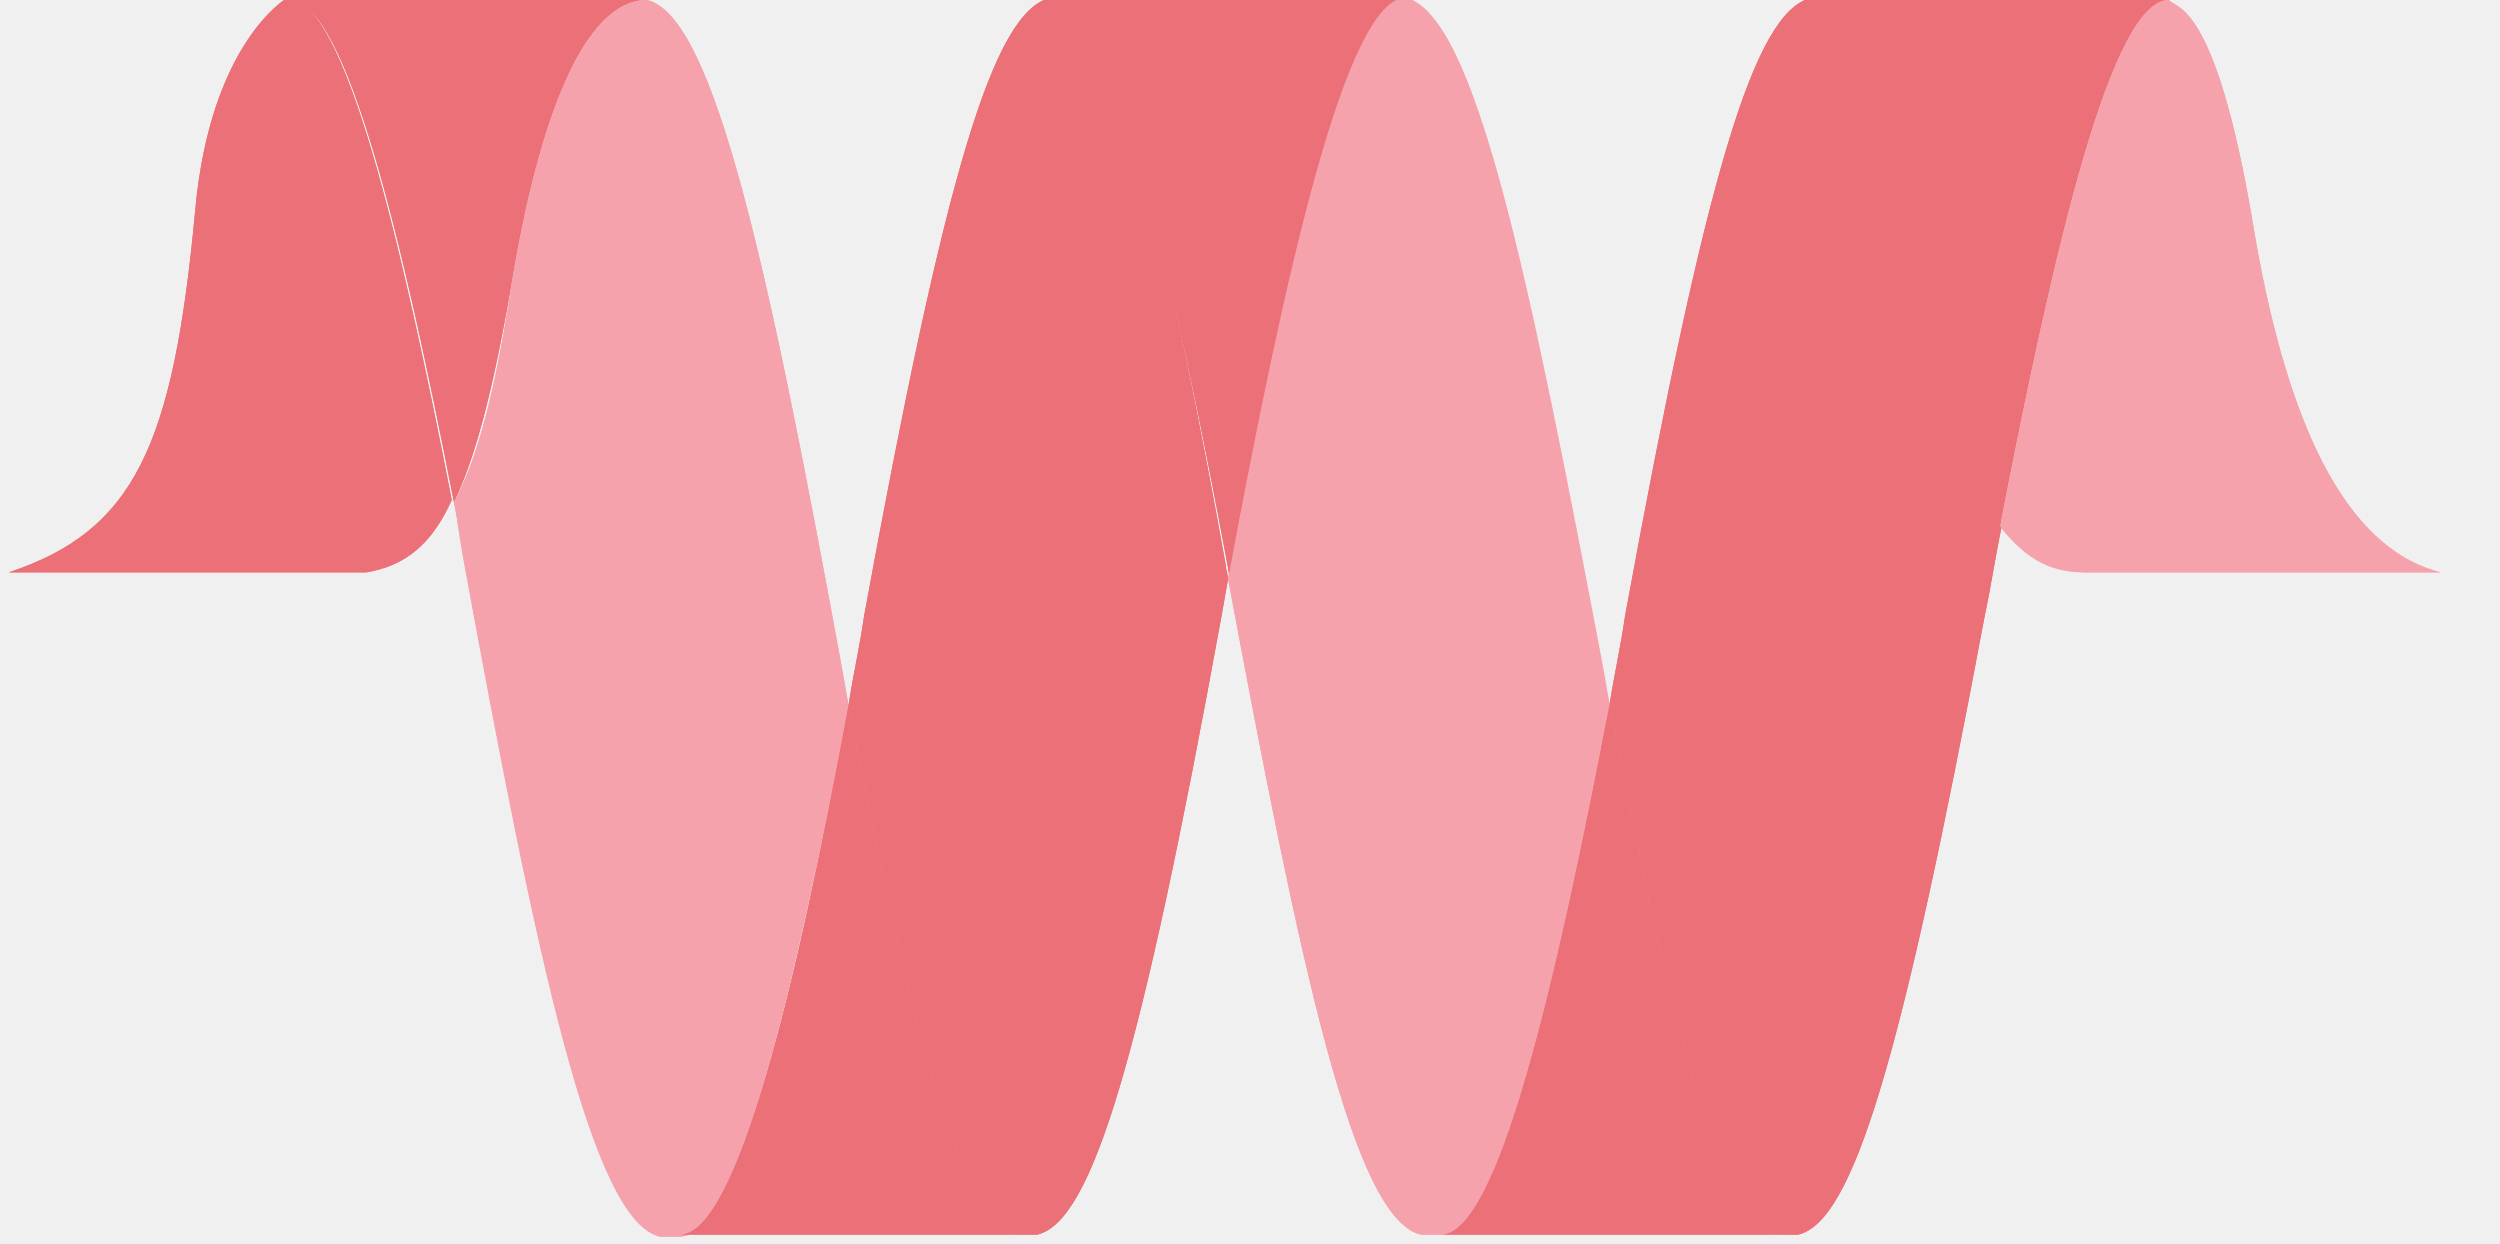
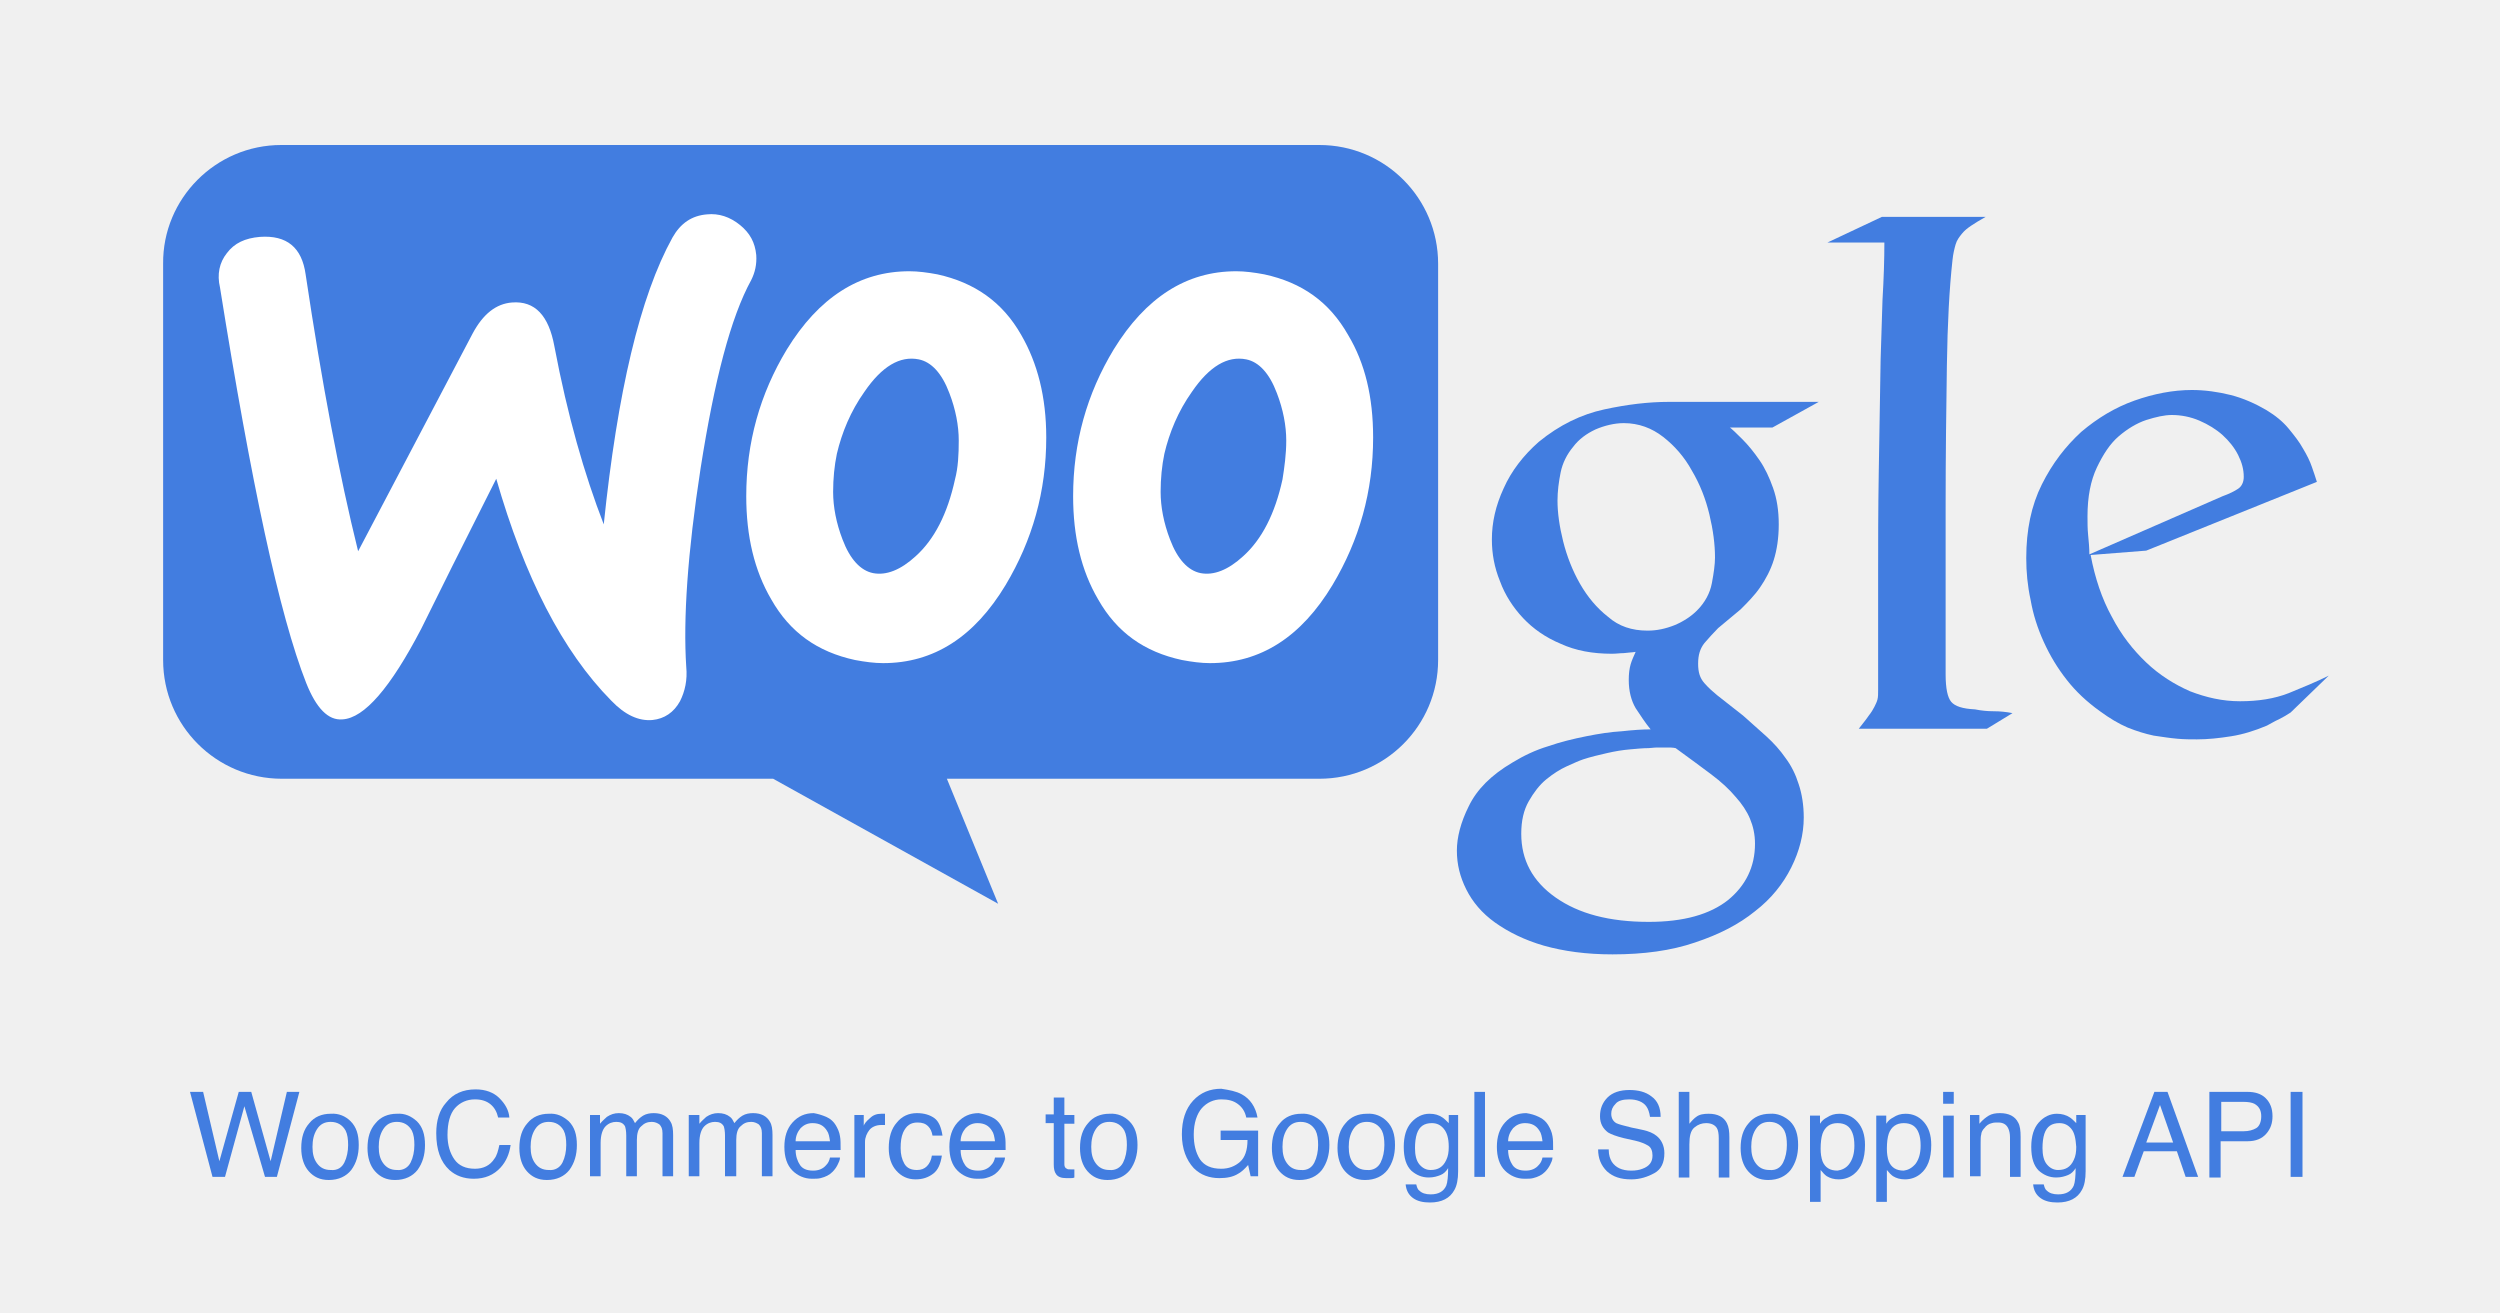
- <svg xmlns="http://www.w3.org/2000/svg" xmlns:xlink="http://www.w3.org/1999/xlink" version="1.1" width="114" height="56.7" viewBox="0 0 114 56.7" id="Layer_1" xml:space="preserve">
-   <defs id="defs173" />
-   <g transform="matrix(-1,0,0,-1,111.7,56.4)" id="g3">
-     <g id="g5">
-       <defs id="defs7">
-         <ellipse cx="538.6" cy="28.3" rx="0" ry="28.2" id="SVGID_1_" />
-       </defs>
-       <clipPath id="SVGID_2_">
-         <use id="use11" style="overflow:visible" x="0" y="0" width="114" height="56.7" xlink:href="#SVGID_1_" />
-       </clipPath>
-     </g>
-     <g id="g13">
-       <defs id="defs15">
-         <ellipse cx="-374.1" cy="28.3" rx="0" ry="28.2" id="SVGID_3_" />
-       </defs>
-       <clipPath id="SVGID_4_">
-         <use id="use19" style="overflow:visible" x="0" y="0" width="114" height="56.7" xlink:href="#SVGID_3_" />
-       </clipPath>
-       <g clip-path="url(#SVGID_4_)" id="g21">
-         <g id="g23">
-           <g id="g25">
-             <g id="g27">
-               <polyline points="-374.1,-41.8 -374.1,-19.4 -374.1,3 -374.1,-19.4 -374.1,-41.8       " id="polyline29" style="fill:none" />
-               <polyline points="-374.1,5.9 -374.1,28.3 -374.1,50.7 -374.1,28.3 -374.1,5.9       " id="polyline31" style="fill:none" />
-               <polyline points="-374.1,53.5 -374.1,75.9 -374.1,98.3 -374.1,75.9 -374.1,53.5       " id="polyline33" style="fill:none" />
-             </g>
-           </g>
-         </g>
-       </g>
-     </g>
-     <g id="g35">
-       <defs id="defs37">
-         <path d="m -374.1,0.1 h 912.6 c 0,0 0,12.6 0,28.2 0,15.6 0,28.2 0,28.2 h -912.6 c 0,0 0,-12.6 0,-28.2 0,-15.6 0,-28.2 0,-28.2 z" id="SVGID_5_" />
-       </defs>
-       <clipPath id="SVGID_6_">
-         <use id="use41" style="overflow:visible" x="0" y="0" width="114" height="56.7" xlink:href="#SVGID_5_" />
-       </clipPath>
-     </g>
-     <g id="g43">
-       <defs id="defs45">
-         <path d="m -374.1,56.4 c 0,0 0,-12.6 0,-28.2 0,-15.6 0,-28.2 0,-28.2 h 912.6 c 0,0 0,12.6 0,28.2 0,15.6 0,28.2 0,28.2 -273.7,0 -638.8,0 -912.6,0 z" id="SVGID_7_" />
-       </defs>
-       <clipPath id="SVGID_8_">
-         <use id="use49" style="overflow:visible" x="0" y="0" width="114" height="56.7" xlink:href="#SVGID_7_" />
-       </clipPath>
-       <g clip-path="url(#SVGID_8_)" id="g51">
-         <g id="XMLID_1_">
-           <g id="g54">
-             <path d="m 95,30.3 h 16.3 c -5.7,1.9 -7.5,5.7 -8.5,16.5 -0.7,7.7 -4.2,9.7 -4.2,9.7 -2.6,0 -5.2,-11.1 -7.5,-22.9 0.9,-2 2.1,-3 3.9,-3.3 z" id="path56" style="fill:#eb7077" />
-             <path d="M 98.5,56.4 H 82.2 c 2.9,0 4.9,-5.5 6.1,-12.5 0.8,-4.7 1.6,-8.1 2.7,-10.4 2.3,11.8 4.9,22.9 7.5,22.9 z" id="path58" style="fill:#eb7077" />
-             <path d="m 91,33.5 c -1.2,2.2 -2,5.7 -2.7,10.4 -1.2,7 -3.2,12.5 -6.1,12.5 C 79.1,55.7 76.6,43.9 73.3,25.9 73.2,25.3 73.1,24.8 73,24.2 75.5,11.2 78.1,0 80.7,0 h 0.9 c 3.1,0.7 5.6,12.5 8.9,30.5 0.2,1.1 0.3,2 0.5,3 z" id="path60" style="fill:#f6a2ad" />
-             <path d="M 65.3,0.1 H 80.7 C 78.1,0.1 75.4,11.3 73,24.3 70.7,12.1 68,0.1 65.3,0.1 z" id="path62" style="fill:#eb7077" />
-             <path d="m 73,24.3 c -0.2,1.3 -0.5,2.6 -0.7,4 -3.7,20.2 -5.9,27.6 -8.5,28.2 -2.9,0 -5.7,-13.1 -8,-25.9 0,-0.2 -0.1,-0.4 -0.1,-0.6 0.1,-0.6 0.2,-1.1 0.3,-1.7 C 59.7,8 61.9,0.7 64.4,0.1 h 0.9 c 2.7,0 5.4,12 7.7,24.2 z" id="path64" style="fill:#eb7077" />
-             <path d="M 63.8,56.4 H 47.5 c 2.8,0 5.6,-12.5 8.1,-26.5 0,0.2 0.1,0.4 0.1,0.6 2.4,12.9 5.3,25.9 8.1,25.9 z" id="path66" style="fill:#eb7077" />
-             <path d="M 55.7,30 C 53.1,44 50.3,56.5 47.6,56.5 44.4,55.7 42,43.9 38.6,26 38.5,25.4 38.4,24.9 38.3,24.3 40.8,11.3 43.4,0.1 46,0.1 h 0.9 C 50,0.8 52.4,12.4 55.7,30 z" id="path68" style="fill:#f6a2ad" />
-             <path d="M 30.6,0.1 H 46 C 43.4,0.1 40.8,11.3 38.3,24.3 36,12.1 33.3,0.1 30.6,0.1 z" id="path70" style="fill:#eb7077" />
-             <path d="m 38.3,24.3 c -0.2,1.3 -0.5,2.6 -0.7,4 -3.7,20.2 -5.9,27.6 -8.5,28.2 -2.9,0 -1.8,-0.5 -3.6,-8.6 C 23.7,39.8 22.3,35 20.4,32.5 20.7,31.1 20.9,29.7 21.2,28.3 25,8 27.2,0.7 29.7,0.1 h 0.9 c 2.7,0 5.4,12 7.7,24.2 z" id="path72" style="fill:#eb7077" />
-             <path d="M 29.1,56.4 H 12.8 c 2.6,0 5.2,-11.1 7.7,-24 1.8,2.5 3.2,7.3 5.1,15.4 1.8,8.1 0.6,8.6 3.5,8.6 z" id="path74" style="fill:#eb7077" />
-             <path d="M 20.5,32.4 C 18,45.3 15.4,56.4 12.8,56.4 12.5,56 10.7,56.4 9,46.4 7.5,37.2 4.8,31.4 0.4,30.3 h 16.3 c 1.6,0.1 2.7,0.7 3.8,2.1 z" id="path76" style="fill:#f6a2ad" />
-           </g>
-           <g id="g78" />
-         </g>
-       </g>
-     </g>
+ <svg xmlns="http://www.w3.org/2000/svg" version="1.1" id="Layer_1" x="0px" y="0px" viewBox="0 0 400 210" enable-background="new 0 0 400 210" xml:space="preserve">
+   <g>
+     <path fill="#427DE0" d="M45,23.2h166.1c10.5,0,19,8.5,19,19v63.4c0,10.5-8.5,19-19,19h-59.6l8.2,20l-36-20H45.1   c-10.5,0-19-8.5-19-19V42.2C26,31.8,34.5,23.2,45,23.2z" />
+     <path fill="#FFFFFF" d="M36.3,40.5c1.2-1.6,2.9-2.4,5.3-2.6c4.3-0.3,6.7,1.7,7.3,6c2.6,17.4,5.4,32.2,8.4,44.3l18.3-34.8   c1.7-3.2,3.8-4.8,6.3-5c3.7-0.3,5.9,2.1,6.8,7c2.1,11.1,4.8,20.5,7.9,28.5c2.2-21.2,5.8-36.5,11-45.9c1.3-2.3,3.1-3.5,5.5-3.7   c1.9-0.2,3.7,0.4,5.3,1.7c1.6,1.3,2.4,2.8,2.6,4.8c0.1,1.5-0.2,2.8-0.8,4c-3.3,6-5.9,16.1-8.1,30.1c-2.1,13.6-2.8,24.2-2.3,31.8   c0.2,2.1-0.2,3.9-1,5.5c-1,1.8-2.5,2.8-4.4,3c-2.2,0.2-4.4-0.8-6.6-3.1c-7.8-7.9-13.9-19.8-18.4-35.5c-5.4,10.7-9.4,18.7-12,24   c-4.9,9.4-9.1,14.3-12.6,14.5c-2.3,0.2-4.2-1.8-5.8-5.8c-4.3-10.9-8.8-32-13.8-63.3C34.7,43.9,35.1,42,36.3,40.5z" />
+     <path fill="#FFFFFF" d="M215.7,53.6c-3-5.3-7.4-8.4-13.4-9.7c-1.6-0.3-3.1-0.5-4.5-0.5c-8,0-14.5,4.2-19.6,12.5   c-4.3,7.1-6.5,14.9-6.5,23.5c0,6.4,1.3,11.9,4,16.5c3,5.3,7.4,8.4,13.4,9.7c1.6,0.3,3.1,0.5,4.5,0.5c8.1,0,14.6-4.2,19.6-12.5   c4.3-7.2,6.5-15,6.5-23.6C219.7,63.5,218.4,58.1,215.7,53.6L215.7,53.6z M205.2,76.7c-1.2,5.5-3.3,9.6-6.3,12.3   c-2.4,2.2-4.7,3.1-6.8,2.7c-2-0.4-3.7-2.2-4.9-5.4c-1-2.6-1.5-5.2-1.5-7.6c0-2.1,0.2-4.2,0.6-6.1c0.8-3.4,2.2-6.8,4.4-9.9   c2.8-4.1,5.7-5.8,8.7-5.2c2,0.4,3.7,2.2,4.9,5.4c1,2.6,1.5,5.2,1.5,7.6C205.8,72.7,205.5,74.8,205.2,76.7L205.2,76.7z" />
+     <path fill="#FFFFFF" d="M163.4,53.6c-3-5.3-7.5-8.4-13.4-9.7c-1.6-0.3-3.1-0.5-4.5-0.5c-8,0-14.5,4.2-19.6,12.5   c-4.3,7.1-6.5,14.9-6.5,23.5c0,6.4,1.3,11.9,4,16.5c3,5.3,7.4,8.4,13.4,9.7c1.6,0.3,3.1,0.5,4.5,0.5c8.1,0,14.6-4.2,19.6-12.5   c4.3-7.2,6.5-15,6.5-23.6C167.4,63.5,166,58.1,163.4,53.6L163.4,53.6z M152.8,76.7c-1.2,5.5-3.3,9.6-6.3,12.3   c-2.4,2.2-4.7,3.1-6.8,2.7c-2-0.4-3.7-2.2-4.9-5.4c-1-2.6-1.5-5.2-1.5-7.6c0-2.1,0.2-4.2,0.6-6.1c0.8-3.4,2.2-6.8,4.4-9.9   c2.8-4.1,5.7-5.8,8.7-5.2c2,0.4,3.7,2.2,4.9,5.4c1,2.6,1.5,5.2,1.5,7.6C153.4,72.7,153.3,74.8,152.8,76.7L152.8,76.7z" />
  </g>
-   <path d="M 194.8,54.9" id="path80" style="fill:none" />
-   <g transform="matrix(-1,0,0,-1,111.7,56.3)" id="g82">
-     <g id="g84">
-       <defs id="defs86">
-         <ellipse cx="538.6" cy="28.2" rx="0" ry="28.2" id="SVGID_9_" />
-       </defs>
-       <clipPath id="SVGID_10_">
-         <use id="use90" style="overflow:visible" x="0" y="0" width="114" height="56.7" xlink:href="#SVGID_9_" />
-       </clipPath>
-     </g>
-     <g id="g92">
-       <defs id="defs94">
-         <ellipse cx="-374.1" cy="28.2" rx="0" ry="28.2" id="SVGID_11_" />
-       </defs>
-       <clipPath id="SVGID_12_">
-         <use id="use98" style="overflow:visible" x="0" y="0" width="114" height="56.7" xlink:href="#SVGID_11_" />
-       </clipPath>
-       <g clip-path="url(#SVGID_12_)" id="g100">
-         <g id="g102">
-           <g id="g104">
-             <g id="g106">
-               <polyline points="-374.1,-41.9 -374.1,-19.5 -374.1,2.9 -374.1,-19.5 -374.1,-41.9       " id="polyline108" style="fill:none" />
-               <polyline points="-374.1,5.8 -374.1,28.2 -374.1,50.6 -374.1,28.2 -374.1,5.8       " id="polyline110" style="fill:none" />
-               <polyline points="-374.1,53.4 -374.1,75.8 -374.1,98.2 -374.1,75.8 -374.1,53.4       " id="polyline112" style="fill:none" />
-             </g>
-           </g>
-         </g>
-       </g>
-     </g>
-     <g id="g114">
-       <defs id="defs116">
-         <path d="m -374.1,0 h 912.6 c 0,0 0,12.6 0,28.2 0,15.6 0,28.2 0,28.2 h -912.6 c 0,0 0,-12.6 0,-28.2 0,-15.6 0,-28.2 0,-28.2 z" id="SVGID_13_" />
-       </defs>
-       <clipPath id="SVGID_14_">
-         <use id="use120" style="overflow:visible" x="0" y="0" width="114" height="56.7" xlink:href="#SVGID_13_" />
-       </clipPath>
-     </g>
-     <g id="g122">
-       <defs id="defs124">
-         <path d="m -374.1,56.3 c 0,0 0,-12.6 0,-28.2 0,-15.6 0,-28.2 0,-28.2 h 912.6 c 0,0 0,12.6 0,28.2 0,15.6 0,28.2 0,28.2 -273.7,0 -638.8,0 -912.6,0 z" id="SVGID_15_" />
-       </defs>
-       <clipPath id="SVGID_16_">
-         <use id="use128" style="overflow:visible" x="0" y="0" width="114" height="56.7" xlink:href="#SVGID_15_" />
-       </clipPath>
-       <g clip-path="url(#SVGID_16_)" id="g130">
-         <g id="XMLID_2_">
-           <g id="g133">
-             <path d="m 95,30.2 h 16.3 c -5.7,1.9 -7.5,5.7 -8.5,16.5 -0.7,7.7 -4.2,9.7 -4.2,9.7 -2.6,0 -5.2,-11.1 -7.5,-22.9 0.9,-2 2.1,-3 3.9,-3.3 z" id="path135" style="fill:#eb7077" />
-             <path d="M 98.5,56.3 H 82.2 c 2.9,0 4.9,-5.5 6.1,-12.5 0.8,-4.7 1.6,-8.1 2.7,-10.4 2.3,11.8 4.9,22.9 7.5,22.9 z" id="path137" style="fill:#eb7077" />
-             <path d="m 91,33.4 c -1.2,2.2 -2,5.7 -2.7,10.4 -1.2,7 -3.2,12.5 -6.1,12.5 C 79.1,55.6 76.6,43.8 73.3,25.8 73.2,25.2 73.1,24.7 73,24.1 75.5,11.2 78.1,0 80.7,0 h 0.9 c 3.1,0.7 5.6,12.5 8.9,30.5 0.2,0.9 0.3,1.9 0.5,2.9 z" id="path139" style="fill:#f6a2ad" />
-             <path d="M 65.3,0 H 80.7 C 78.1,0 75.4,11.2 73,24.2 70.7,12 68,0 65.3,0 z" id="path141" style="fill:#eb7077" />
-             <path d="m 73,24.2 c -0.2,1.3 -0.5,2.6 -0.7,4 -3.7,20.2 -5.9,27.6 -8.5,28.2 -2.9,0 -5.7,-13.1 -8,-25.9 0,-0.2 -0.1,-0.4 -0.1,-0.6 0.1,-0.6 0.2,-1.1 0.3,-1.7 C 59.7,7.9 61.9,0.6 64.4,0 h 0.9 C 68,0 70.7,12 73,24.2 z" id="path143" style="fill:#eb7077" />
-             <path d="M 63.8,56.3 H 47.5 c 2.8,0 5.6,-12.5 8.1,-26.5 0,0.2 0.1,0.4 0.1,0.6 2.4,12.9 5.3,25.9 8.1,25.9 z" id="path145" style="fill:#eb7077" />
-             <path d="M 55.7,29.9 C 53.1,43.9 50.3,56.4 47.6,56.4 44.5,55.7 42,43.9 38.7,25.9 38.6,25.3 38.5,24.8 38.4,24.2 40.8,11.2 43.4,0 46,0 h 0.9 c 3.1,0.7 5.5,12.2 8.8,29.9 z" id="path147" style="fill:#f6a2ad" />
-             <path d="M 30.6,0 H 46 C 43.4,0 40.8,11.2 38.3,24.2 36,12 33.3,0 30.6,0 z" id="path149" style="fill:#eb7077" />
-             <path d="m 38.3,24.2 c -0.2,1.3 -0.5,2.6 -0.7,4 -3.7,20.2 -5.9,27.6 -8.5,28.2 -2.9,0 -1.8,-0.5 -3.6,-8.6 C 23.7,39.7 22.3,34.9 20.4,32.4 20.7,31 20.9,29.6 21.2,28.2 25,7.9 27.2,0.6 29.7,0 h 0.9 c 2.7,0 5.4,12 7.7,24.2 z" id="path151" style="fill:#eb7077" />
-             <path d="M 29.1,56.3 H 12.8 c 2.6,0 5.2,-11.1 7.7,-24 1.8,2.5 3.2,7.3 5.1,15.4 1.8,8.1 0.6,8.6 3.5,8.6 z" id="path153" style="fill:#eb7077" />
-             <path d="m 20.5,32.3 c -2.5,12.9 -5.1,24 -7.7,24 -0.3,-0.4 -2.1,0 -3.8,-10 C 7.5,37.1 4.8,31.3 0.4,30.2 h 16.3 c 1.6,0 2.7,0.7 3.8,2.1 z" id="path155" style="fill:#f6a2ad" />
-           </g>
-           <g id="g157" />
-         </g>
-       </g>
-     </g>
+   <g>
+     <path fill="#427DE0" d="M276.4,68.1c0.7,0.5,1.5,1.3,2.4,2.2c0.9,0.9,1.8,2,2.7,3.3c0.9,1.3,1.6,2.8,2.2,4.5   c0.6,1.7,0.9,3.6,0.9,5.8c0,2.2-0.3,4.1-0.8,5.7c-0.5,1.6-1.3,3.1-2.2,4.4c-0.9,1.3-2,2.4-3.1,3.5c-1.2,1-2.4,2-3.6,3   c-0.8,0.8-1.5,1.6-2.2,2.4c-0.7,0.9-1,1.9-1,3.3s0.3,2.3,1,3.1s1.4,1.4,2,1.9l4.2,3.3c1.2,1.1,2.5,2.2,3.7,3.3   c1.2,1.1,2.2,2.2,3.1,3.5c0.9,1.2,1.6,2.6,2.1,4.2c0.5,1.5,0.8,3.3,0.8,5.3c0,2.7-0.7,5.4-2,8c-1.3,2.6-3.2,5-5.8,7   c-2.6,2.1-5.7,3.7-9.6,5c-3.8,1.3-8.2,1.9-13.2,1.9c-4.2,0-7.8-0.5-11-1.4c-3.1-0.9-5.7-2.2-7.8-3.7c-2.1-1.5-3.6-3.3-4.6-5.3   c-1-2-1.5-4-1.5-6.2c0-2.1,0.6-4.5,1.9-7.1c1.3-2.7,3.6-5,7-7c1.8-1.1,3.7-2,5.7-2.6c2-0.7,4.1-1.2,6.1-1.6c2-0.4,3.9-0.7,5.7-0.8   c1.8-0.2,3.3-0.3,4.6-0.3c-0.9-1.1-1.6-2.2-2.4-3.4c-0.7-1.2-1.1-2.7-1.1-4.5c0-1,0.1-1.8,0.3-2.5c0.2-0.7,0.5-1.3,0.8-2   c-0.6,0.1-1.2,0.1-1.9,0.2c-0.6,0-1.2,0.1-1.9,0.1c-3.1,0-5.8-0.5-8.2-1.6c-2.4-1-4.4-2.4-6-4.1c-1.6-1.7-2.9-3.7-3.7-5.9   c-0.9-2.2-1.3-4.4-1.3-6.7c0-2.7,0.6-5.4,1.9-8.2c1.2-2.7,3.1-5.2,5.6-7.4c3.3-2.7,6.8-4.4,10.5-5.2c3.7-0.8,7.1-1.2,10.3-1.2H291   l-7.4,4.1H276.4z M280.8,135c0-1.5-0.3-2.8-0.8-4c-0.5-1.2-1.3-2.4-2.3-3.5c-1-1.2-2.3-2.4-3.9-3.6c-1.6-1.2-3.5-2.6-5.7-4.2   c-0.5-0.1-0.9-0.1-1.2-0.1c-0.3,0-0.8,0-1.5,0c-0.2,0-0.8,0-1.6,0.1c-0.9,0-1.9,0.1-3,0.2c-1.2,0.1-2.4,0.3-3.7,0.6   c-1.3,0.3-2.6,0.6-3.8,1c-0.6,0.2-1.5,0.6-2.6,1.1c-1.1,0.5-2.2,1.2-3.3,2.1c-1.1,0.9-2,2.1-2.8,3.5c-0.8,1.4-1.2,3.1-1.2,5.2   c0,4.2,1.8,7.6,5.5,10.2c3.7,2.6,8.6,3.9,14.9,3.9c5.6,0,9.8-1.2,12.7-3.5C279.3,141.7,280.8,138.7,280.8,135z M263.6,100.9   c1.5,0,2.9-0.3,4.4-0.9c1.4-0.6,2.6-1.4,3.5-2.3c1.3-1.3,2.1-2.8,2.4-4.4c0.3-1.6,0.5-3,0.5-4.1c0-2.1-0.3-4.4-0.9-6.9   c-0.6-2.5-1.5-4.8-2.8-7c-1.2-2.2-2.8-4-4.6-5.4c-1.8-1.4-3.9-2.2-6.3-2.2c-1.5,0-3.1,0.4-4.5,1c-1.5,0.7-2.7,1.6-3.6,2.8   c-1,1.2-1.7,2.6-2,4.1c-0.3,1.5-0.5,3-0.5,4.5c0,1.9,0.3,4.1,0.9,6.5c0.6,2.4,1.5,4.7,2.7,6.8c1.2,2.1,2.7,3.9,4.5,5.3   C259,100.2,261.1,100.9,263.6,100.9z" />
+     <path fill="#427DE0" d="M317.9,116.6h-20.5c0.7-0.9,1.2-1.5,1.6-2.1c0.4-0.5,0.7-1,0.9-1.4c0.2-0.4,0.4-0.8,0.5-1.2   c0.1-0.4,0.1-0.9,0.1-1.5V91.5c0-4.6,0-9.9,0.1-15.9c0.1-6,0.2-12.1,0.3-18.1c0.1-2.9,0.2-6.1,0.3-9.5c0.2-3.4,0.3-6.5,0.3-9.2   h-9.1l8.7-4.1h16.6c-0.9,0.5-1.7,1-2.3,1.4c-0.6,0.4-1.1,0.8-1.5,1.3c-0.4,0.5-0.8,1-1,1.7c-0.2,0.7-0.4,1.5-0.5,2.5   c-0.5,4.5-0.8,10.1-0.9,16.9c-0.1,6.8-0.2,14.3-0.2,22.6v26.8c0,2.2,0.3,3.7,0.9,4.4c0.6,0.7,1.8,1.1,3.8,1.2c1,0.2,2,0.3,3,0.3   c1,0,2,0.1,3,0.3L317.9,116.6z" />
+     <path fill="#427DE0" d="M366.5,114c-0.6,0.4-1.3,0.8-1.9,1.1c-0.7,0.3-1.3,0.7-1.9,1c-1.9,0.8-3.8,1.4-5.7,1.7   c-1.9,0.3-3.7,0.5-5.5,0.5c-0.9,0-2,0-3.1-0.1c-1.2-0.1-2.4-0.3-3.8-0.5c-1.4-0.3-2.7-0.7-4.2-1.3c-1.4-0.6-2.9-1.5-4.4-2.6   c-2.1-1.5-3.9-3.2-5.3-5c-1.5-1.9-2.7-3.9-3.7-6.1c-1-2.2-1.7-4.4-2.1-6.7c-0.5-2.3-0.7-4.5-0.7-6.7c0-4.5,0.8-8.4,2.5-11.8   c1.7-3.4,3.8-6.1,6.3-8.4c2.6-2.2,5.4-3.9,8.5-5c3.1-1.1,6.2-1.7,9.2-1.7c2.1,0,4.2,0.3,6.2,0.8c2,0.5,4,1.4,5.7,2.4   c1.5,0.9,2.7,1.9,3.6,3c0.9,1.1,1.7,2.1,2.3,3.2c0.6,1,1.1,2,1.4,2.9c0.3,0.9,0.6,1.7,0.8,2.4l-27.3,11l-8.9,0.7   c0.7,3.7,1.8,7,3.4,9.9c1.5,2.9,3.4,5.3,5.5,7.3c2.1,2,4.5,3.5,7,4.6c2.6,1,5.2,1.6,8,1.6c2.9,0,5.5-0.4,7.8-1.3   c2.2-0.9,4.4-1.8,6.4-2.8L366.5,114z M355.6,79.4c1.1-0.4,1.9-0.8,2.5-1.2c0.6-0.4,0.9-1.1,0.9-1.9c0-1.2-0.3-2.3-0.9-3.5   c-0.6-1.2-1.5-2.3-2.5-3.2c-1-0.9-2.3-1.7-3.7-2.3c-1.4-0.6-2.9-0.9-4.4-0.9c-1.2,0-2.5,0.3-4.1,0.8c-1.5,0.5-3,1.4-4.4,2.6   c-1.4,1.2-2.5,2.9-3.5,5c-1,2.1-1.5,4.7-1.5,7.8c0,1,0,2,0.1,3c0.1,1,0.2,2.1,0.2,3.1L355.6,79.4z" />
  </g>
-   <g transform="matrix(-1,0,0,-1,3.8146973e-7,113.4)" id="g159" />
-   <g transform="matrix(-1,0,0,-1,3.8146973e-7,113.4)" id="g161" />
-   <g transform="matrix(-1,0,0,-1,3.8146973e-7,113.4)" id="g163" />
-   <g transform="matrix(-1,0,0,-1,3.8146973e-7,113.4)" id="g165" />
-   <g transform="matrix(-1,0,0,-1,3.8146973e-7,113.4)" id="g167" />
-   <g transform="matrix(-1,0,0,-1,3.8146973e-7,113.4)" id="g169" />
+   <g>
+     <path fill="#427DE0" d="M32.5,174.7l2.6,11.1l3.1-11.1h2l3.1,11.1l2.6-11.1h2l-3.6,13.6h-1.9L39.1,177L36,188.3H34l-3.6-13.6H32.5z   " />
+     <path fill="#427DE0" d="M56.1,179.4c0.9,0.9,1.3,2.1,1.3,3.8c0,1.6-0.4,2.9-1.2,4c-0.8,1-2,1.6-3.6,1.6c-1.4,0-2.4-0.5-3.2-1.4   c-0.8-0.9-1.2-2.2-1.2-3.7c0-1.7,0.4-3,1.3-4c0.8-1,2-1.5,3.4-1.5C54.2,178.1,55.3,178.6,56.1,179.4z M55.1,186   c0.4-0.8,0.6-1.8,0.6-2.8c0-0.9-0.1-1.7-0.4-2.3c-0.5-0.9-1.3-1.4-2.4-1.4c-1,0-1.7,0.4-2.2,1.2c-0.5,0.8-0.7,1.7-0.7,2.8   c0,1.1,0.2,1.9,0.7,2.6c0.5,0.7,1.2,1.1,2.2,1.1C54,187.3,54.7,186.8,55.1,186z" />
+     <path fill="#427DE0" d="M66.7,179.4c0.9,0.9,1.3,2.1,1.3,3.8c0,1.6-0.4,2.9-1.2,4c-0.8,1-2,1.6-3.6,1.6c-1.4,0-2.4-0.5-3.2-1.4   c-0.8-0.9-1.2-2.2-1.2-3.7c0-1.7,0.4-3,1.3-4c0.8-1,2-1.5,3.4-1.5C64.8,178.1,65.8,178.6,66.7,179.4z M65.7,186   c0.4-0.8,0.6-1.8,0.6-2.8c0-0.9-0.1-1.7-0.4-2.3c-0.5-0.9-1.3-1.4-2.4-1.4c-1,0-1.7,0.4-2.2,1.2c-0.5,0.8-0.7,1.7-0.7,2.8   c0,1.1,0.2,1.9,0.7,2.6c0.5,0.7,1.2,1.1,2.2,1.1C64.5,187.3,65.3,186.8,65.7,186z" />
+     <path fill="#427DE0" d="M79.9,175.7c0.9,0.9,1.5,1.9,1.6,3.1h-1.8c-0.2-0.9-0.6-1.6-1.2-2.1c-0.6-0.5-1.4-0.8-2.5-0.8   c-1.3,0-2.4,0.5-3.2,1.4c-0.8,0.9-1.2,2.4-1.2,4.3c0,1.6,0.4,2.9,1.1,3.9c0.7,1,1.8,1.5,3.3,1.5c1.3,0,2.4-0.5,3.1-1.6   c0.4-0.5,0.6-1.3,0.8-2.2h1.8c-0.2,1.4-0.7,2.6-1.6,3.6c-1.1,1.2-2.5,1.8-4.3,1.8c-1.6,0-2.9-0.5-3.9-1.4c-1.4-1.3-2.1-3.2-2.1-5.9   c0-2,0.5-3.7,1.6-4.9c1.1-1.4,2.7-2.1,4.7-2.1C77.7,174.3,79,174.8,79.9,175.7z" />
+     <path fill="#427DE0" d="M91,179.4c0.9,0.9,1.3,2.1,1.3,3.8c0,1.6-0.4,2.9-1.2,4c-0.8,1-2,1.6-3.6,1.6c-1.4,0-2.4-0.5-3.2-1.4   c-0.8-0.9-1.2-2.2-1.2-3.7c0-1.7,0.4-3,1.3-4c0.8-1,2-1.5,3.4-1.5C89.1,178.1,90.1,178.6,91,179.4z M90,186   c0.4-0.8,0.6-1.8,0.6-2.8c0-0.9-0.1-1.7-0.4-2.3c-0.5-0.9-1.3-1.4-2.4-1.4c-1,0-1.7,0.4-2.2,1.2c-0.5,0.8-0.7,1.7-0.7,2.8   c0,1.1,0.2,1.9,0.7,2.6c0.5,0.7,1.2,1.1,2.2,1.1C88.8,187.3,89.6,186.8,90,186z" />
+     <path fill="#427DE0" d="M94.4,178.4H96v1.4c0.4-0.5,0.8-0.8,1.1-1.1c0.6-0.4,1.2-0.6,1.9-0.6c0.8,0,1.4,0.2,1.9,0.6   c0.3,0.2,0.5,0.6,0.7,1c0.4-0.5,0.8-0.9,1.3-1.2c0.5-0.3,1.1-0.4,1.7-0.4c1.3,0,2.2,0.5,2.7,1.4c0.3,0.5,0.4,1.2,0.4,2.1v6.6H106   v-6.9c0-0.7-0.2-1.1-0.5-1.4c-0.3-0.2-0.7-0.4-1.2-0.4c-0.7,0-1.2,0.2-1.7,0.7c-0.5,0.4-0.7,1.2-0.7,2.2v5.8h-1.7v-6.5   c0-0.7-0.1-1.2-0.2-1.5c-0.3-0.5-0.7-0.7-1.4-0.7c-0.6,0-1.2,0.2-1.7,0.7s-0.8,1.4-0.8,2.7v5.3h-1.7V178.4z" />
+     <path fill="#427DE0" d="M110.2,178.4h1.7v1.4c0.4-0.5,0.8-0.8,1.1-1.1c0.6-0.4,1.2-0.6,1.9-0.6c0.8,0,1.4,0.2,1.9,0.6   c0.3,0.2,0.5,0.6,0.7,1c0.4-0.5,0.8-0.9,1.3-1.2c0.5-0.3,1.1-0.4,1.7-0.4c1.3,0,2.2,0.5,2.7,1.4c0.3,0.5,0.4,1.2,0.4,2.1v6.6h-1.7   v-6.9c0-0.7-0.2-1.1-0.5-1.4c-0.3-0.2-0.7-0.4-1.2-0.4c-0.7,0-1.2,0.2-1.7,0.7c-0.5,0.4-0.7,1.2-0.7,2.2v5.8H116v-6.5   c0-0.7-0.1-1.2-0.2-1.5c-0.3-0.5-0.7-0.7-1.4-0.7c-0.6,0-1.2,0.2-1.7,0.7s-0.8,1.4-0.8,2.7v5.3h-1.7V178.4z" />
+     <path fill="#427DE0" d="M132.2,178.7c0.7,0.3,1.2,0.8,1.5,1.3c0.3,0.5,0.6,1.1,0.7,1.8c0.1,0.5,0.1,1.2,0.1,2.2h-7.2   c0,1,0.3,1.8,0.7,2.4c0.4,0.6,1.1,0.9,2.1,0.9c0.9,0,1.6-0.3,2.1-0.9c0.3-0.3,0.5-0.7,0.6-1.2h1.6c0,0.4-0.2,0.8-0.4,1.2   c-0.2,0.4-0.5,0.8-0.8,1.1c-0.5,0.5-1.1,0.8-1.9,1c-0.4,0.1-0.8,0.1-1.4,0.1c-1.2,0-2.3-0.5-3.1-1.3c-0.9-0.9-1.3-2.2-1.3-3.8   c0-1.6,0.4-2.9,1.3-3.9s2-1.5,3.4-1.5C130.8,178.2,131.5,178.4,132.2,178.7z M132.8,182.6c-0.1-0.7-0.2-1.3-0.5-1.7   c-0.5-0.8-1.2-1.2-2.3-1.2c-0.8,0-1.4,0.3-1.9,0.8c-0.5,0.6-0.8,1.3-0.8,2.1H132.8z" />
+     <path fill="#427DE0" d="M136.6,178.4h1.6v1.7c0.1-0.3,0.4-0.7,1-1.2c0.5-0.5,1.1-0.7,1.8-0.7c0,0,0.1,0,0.2,0s0.2,0,0.4,0v1.8   c-0.1,0-0.2,0-0.3,0c-0.1,0-0.2,0-0.3,0c-0.8,0-1.5,0.3-1.9,0.8s-0.7,1.2-0.7,1.9v5.7h-1.7V178.4z" />
+     <path fill="#427DE0" d="M149.5,178.9c0.7,0.5,1.1,1.5,1.3,2.8h-1.6c-0.1-0.6-0.3-1.1-0.7-1.5s-0.9-0.6-1.7-0.6   c-1.1,0-1.8,0.5-2.3,1.6c-0.3,0.7-0.4,1.5-0.4,2.5c0,1,0.2,1.8,0.6,2.5c0.4,0.7,1.1,1,2,1c0.7,0,1.2-0.2,1.6-0.6   c0.4-0.4,0.7-1,0.8-1.7h1.6c-0.2,1.3-0.6,2.3-1.4,2.9s-1.7,0.9-2.8,0.9c-1.3,0-2.3-0.5-3.1-1.4c-0.8-0.9-1.2-2.1-1.2-3.6   c0-1.7,0.4-3.1,1.3-4.1c0.8-1,1.9-1.5,3.2-1.5C147.9,178.1,148.8,178.4,149.5,178.9z" />
+     <path fill="#427DE0" d="M158.6,178.7c0.7,0.3,1.2,0.8,1.5,1.3c0.3,0.5,0.6,1.1,0.7,1.8c0.1,0.5,0.1,1.2,0.1,2.2h-7.2   c0,1,0.3,1.8,0.7,2.4c0.4,0.6,1.1,0.9,2.1,0.9c0.9,0,1.6-0.3,2.1-0.9c0.3-0.3,0.5-0.7,0.6-1.2h1.6c0,0.4-0.2,0.8-0.4,1.2   c-0.2,0.4-0.5,0.8-0.8,1.1c-0.5,0.5-1.1,0.8-1.9,1c-0.4,0.1-0.8,0.1-1.4,0.1c-1.2,0-2.3-0.5-3.1-1.3c-0.9-0.9-1.3-2.2-1.3-3.8   c0-1.6,0.4-2.9,1.3-3.9s2-1.5,3.4-1.5C157.2,178.2,157.9,178.4,158.6,178.7z M159.2,182.6c-0.1-0.7-0.2-1.3-0.5-1.7   c-0.5-0.8-1.2-1.2-2.3-1.2c-0.8,0-1.4,0.3-1.9,0.8c-0.5,0.6-0.8,1.3-0.8,2.1H159.2z" />
+     <path fill="#427DE0" d="M168.6,175.6h1.7v2.8h1.6v1.4h-1.6v6.5c0,0.3,0.1,0.6,0.4,0.7c0.1,0.1,0.3,0.1,0.6,0.1c0.1,0,0.2,0,0.3,0   s0.2,0,0.3,0v1.3c-0.2,0.1-0.4,0.1-0.6,0.1c-0.2,0-0.4,0-0.7,0c-0.8,0-1.3-0.2-1.6-0.6c-0.3-0.4-0.4-0.9-0.4-1.6v-6.6h-1.3v-1.4   h1.3V175.6z" />
+     <path fill="#427DE0" d="M180.7,179.4c0.9,0.9,1.3,2.1,1.3,3.8c0,1.6-0.4,2.9-1.2,4c-0.8,1-2,1.6-3.6,1.6c-1.4,0-2.4-0.5-3.2-1.4   c-0.8-0.9-1.2-2.2-1.2-3.7c0-1.7,0.4-3,1.3-4c0.8-1,2-1.5,3.4-1.5C178.8,178.1,179.9,178.6,180.7,179.4z M179.7,186   c0.4-0.8,0.6-1.8,0.6-2.8c0-0.9-0.1-1.7-0.4-2.3c-0.5-0.9-1.3-1.4-2.4-1.4c-1,0-1.7,0.4-2.2,1.2c-0.5,0.8-0.7,1.7-0.7,2.8   c0,1.1,0.2,1.9,0.7,2.6c0.5,0.7,1.2,1.1,2.2,1.1C178.5,187.3,179.3,186.8,179.7,186z" />
+     <path fill="#427DE0" d="M198.7,175.1c1.3,0.7,2.2,2,2.5,3.7h-1.8c-0.2-1-0.7-1.7-1.4-2.2c-0.7-0.5-1.5-0.7-2.6-0.7   c-1.2,0-2.3,0.5-3.1,1.4c-0.8,0.9-1.3,2.4-1.3,4.2c0,1.6,0.3,2.9,1,4c0.7,1,1.8,1.5,3.4,1.5c1.2,0,2.2-0.4,3-1.1   c0.8-0.7,1.2-1.9,1.2-3.5h-4.3v-1.5h6v7.3h-1.2l-0.4-1.8c-0.6,0.7-1.2,1.2-1.6,1.4c-0.8,0.5-1.8,0.7-3,0.7c-1.6,0-3-0.5-4.1-1.6   c-1.2-1.3-1.9-3.1-1.9-5.4c0-2.3,0.6-4.1,1.8-5.4c1.2-1.3,2.7-1.9,4.5-1.9C196.7,174.4,197.8,174.6,198.7,175.1z" />
+     <path fill="#427DE0" d="M211.4,179.4c0.9,0.9,1.3,2.1,1.3,3.8c0,1.6-0.4,2.9-1.2,4c-0.8,1-2,1.6-3.6,1.6c-1.4,0-2.4-0.5-3.2-1.4   c-0.8-0.9-1.2-2.2-1.2-3.7c0-1.7,0.4-3,1.3-4c0.8-1,2-1.5,3.4-1.5C209.4,178.1,210.5,178.6,211.4,179.4z M210.3,186   c0.4-0.8,0.6-1.8,0.6-2.8c0-0.9-0.1-1.7-0.4-2.3c-0.5-0.9-1.3-1.4-2.4-1.4c-1,0-1.7,0.4-2.2,1.2c-0.5,0.8-0.7,1.7-0.7,2.8   c0,1.1,0.2,1.9,0.7,2.6c0.5,0.7,1.2,1.1,2.2,1.1C209.2,187.3,209.9,186.8,210.3,186z" />
+     <path fill="#427DE0" d="M221.9,179.4c0.9,0.9,1.3,2.1,1.3,3.8c0,1.6-0.4,2.9-1.2,4c-0.8,1-2,1.6-3.6,1.6c-1.4,0-2.4-0.5-3.2-1.4   c-0.8-0.9-1.2-2.2-1.2-3.7c0-1.7,0.4-3,1.3-4c0.8-1,2-1.5,3.4-1.5C220,178.1,221.1,178.6,221.9,179.4z M220.9,186   c0.4-0.8,0.6-1.8,0.6-2.8c0-0.9-0.1-1.7-0.4-2.3c-0.5-0.9-1.3-1.4-2.4-1.4c-1,0-1.7,0.4-2.2,1.2c-0.5,0.8-0.7,1.7-0.7,2.8   c0,1.1,0.2,1.9,0.7,2.6c0.5,0.7,1.2,1.1,2.2,1.1C219.7,187.3,220.5,186.8,220.9,186z" />
+     <path fill="#427DE0" d="M230.8,178.8c0.3,0.2,0.6,0.5,1,0.9v-1.3h1.5v9c0,1.3-0.2,2.3-0.6,3c-0.7,1.3-2,2-3.9,2   c-1.1,0-2-0.2-2.7-0.7s-1.1-1.2-1.2-2.2h1.7c0.1,0.4,0.2,0.8,0.5,1c0.4,0.4,1,0.6,1.8,0.6c1.3,0,2.1-0.5,2.5-1.4   c0.2-0.5,0.3-1.5,0.3-2.8c-0.3,0.5-0.7,0.9-1.2,1.1c-0.5,0.2-1.1,0.4-1.9,0.4c-1.1,0-2-0.4-2.8-1.1c-0.8-0.8-1.2-2-1.2-3.8   c0-1.7,0.4-3,1.2-3.9c0.8-0.9,1.8-1.4,2.9-1.4C229.6,178.2,230.2,178.4,230.8,178.8z M231,180.6c-0.5-0.6-1.1-0.9-1.9-0.9   c-1.2,0-2,0.5-2.4,1.7c-0.2,0.6-0.3,1.4-0.3,2.3c0,1.1,0.2,2,0.7,2.6c0.5,0.6,1.1,0.9,1.8,0.9c1.2,0,2-0.5,2.5-1.6   c0.3-0.6,0.4-1.3,0.4-2.1C231.8,182.1,231.5,181.2,231,180.6z" />
+     <path fill="#427DE0" d="M235.9,174.7h1.7v13.6h-1.7V174.7z" />
+     <path fill="#427DE0" d="M246.2,178.7c0.7,0.3,1.2,0.8,1.5,1.3c0.3,0.5,0.6,1.1,0.7,1.8c0.1,0.5,0.1,1.2,0.1,2.2h-7.2   c0,1,0.3,1.8,0.7,2.4c0.4,0.6,1.1,0.9,2.1,0.9c0.9,0,1.6-0.3,2.1-0.9c0.3-0.3,0.5-0.7,0.6-1.2h1.6c0,0.4-0.2,0.8-0.4,1.2   c-0.2,0.4-0.5,0.8-0.8,1.1c-0.5,0.5-1.1,0.8-1.9,1c-0.4,0.1-0.8,0.1-1.4,0.1c-1.2,0-2.3-0.5-3.1-1.3c-0.9-0.9-1.3-2.2-1.3-3.8   c0-1.6,0.4-2.9,1.3-3.9s2-1.5,3.4-1.5C244.9,178.2,245.6,178.4,246.2,178.7z M246.8,182.6c-0.1-0.7-0.2-1.3-0.5-1.7   c-0.5-0.8-1.2-1.2-2.3-1.2c-0.8,0-1.4,0.3-1.9,0.8c-0.5,0.6-0.8,1.3-0.8,2.1H246.8z" />
+     <path fill="#427DE0" d="M257.4,184c0,0.8,0.2,1.4,0.5,1.9c0.6,0.9,1.6,1.4,3.1,1.4c0.7,0,1.3-0.1,1.8-0.3c1.1-0.4,1.6-1.1,1.6-2.1   c0-0.7-0.2-1.3-0.7-1.6c-0.5-0.3-1.2-0.6-2.1-0.8l-1.8-0.4c-1.2-0.3-2-0.6-2.5-0.9c-0.8-0.6-1.3-1.4-1.3-2.6c0-1.2,0.4-2.2,1.2-3   c0.8-0.8,2-1.2,3.5-1.2c1.4,0,2.6,0.3,3.5,1c1,0.7,1.5,1.8,1.5,3.3h-1.7c-0.1-0.7-0.3-1.3-0.6-1.7c-0.5-0.7-1.5-1.1-2.7-1.1   c-1,0-1.8,0.2-2.2,0.7c-0.5,0.5-0.7,1-0.7,1.6c0,0.7,0.3,1.2,0.8,1.5c0.4,0.2,1.2,0.4,2.4,0.7l1.9,0.4c0.9,0.2,1.6,0.5,2.1,0.9   c0.8,0.6,1.3,1.6,1.3,2.8c0,1.5-0.5,2.6-1.6,3.2s-2.3,1-3.7,1c-1.7,0-2.9-0.4-3.9-1.3c-0.9-0.9-1.4-2-1.4-3.5H257.4z" />
+     <path fill="#427DE0" d="M268.6,174.7h1.7v5.1c0.4-0.5,0.8-0.9,1.1-1.1c0.5-0.4,1.2-0.5,2-0.5c1.4,0,2.4,0.5,2.9,1.5   c0.3,0.6,0.4,1.3,0.4,2.3v6.4H275v-6.3c0-0.7-0.1-1.3-0.3-1.6c-0.3-0.5-0.9-0.8-1.7-0.8c-0.7,0-1.3,0.2-1.9,0.7   c-0.6,0.5-0.8,1.4-0.8,2.7v5.3h-1.7V174.7z" />
+     <path fill="#427DE0" d="M286.4,179.4c0.9,0.9,1.3,2.1,1.3,3.8c0,1.6-0.4,2.9-1.2,4c-0.8,1-2,1.6-3.6,1.6c-1.4,0-2.4-0.5-3.2-1.4   c-0.8-0.9-1.2-2.2-1.2-3.7c0-1.7,0.4-3,1.3-4c0.8-1,2-1.5,3.4-1.5C284.4,178.1,285.5,178.6,286.4,179.4z M285.3,186   c0.4-0.8,0.6-1.8,0.6-2.8c0-0.9-0.1-1.7-0.4-2.3c-0.5-0.9-1.3-1.4-2.4-1.4c-1,0-1.7,0.4-2.2,1.2c-0.5,0.8-0.7,1.7-0.7,2.8   c0,1.1,0.2,1.9,0.7,2.6c0.5,0.7,1.2,1.1,2.2,1.1C284.2,187.3,284.9,186.8,285.3,186z" />
+     <path fill="#427DE0" d="M289.6,178.5h1.6v1.3c0.3-0.5,0.7-0.8,1.1-1c0.6-0.4,1.2-0.6,2-0.6c1.1,0,2.1,0.4,2.9,1.3   c0.8,0.9,1.2,2.1,1.2,3.7c0,2.2-0.6,3.7-1.7,4.6c-0.7,0.6-1.6,0.9-2.5,0.9c-0.8,0-1.4-0.2-1.9-0.5c-0.3-0.2-0.6-0.5-1-1v5.1h-1.7   V178.5z M295.9,186.2c0.5-0.7,0.8-1.6,0.8-2.9c0-0.8-0.1-1.5-0.3-2c-0.4-1.1-1.2-1.6-2.4-1.6c-1.2,0-2,0.6-2.4,1.7   c-0.2,0.6-0.3,1.4-0.3,2.4c0,0.8,0.1,1.4,0.3,2c0.4,1,1.2,1.5,2.4,1.5C294.7,187.2,295.4,186.9,295.9,186.2z" />
+     <path fill="#427DE0" d="M300.2,178.5h1.6v1.3c0.3-0.5,0.7-0.8,1.1-1c0.6-0.4,1.2-0.6,2-0.6c1.1,0,2.1,0.4,2.9,1.3   c0.8,0.9,1.2,2.1,1.2,3.7c0,2.2-0.6,3.7-1.7,4.6c-0.7,0.6-1.6,0.9-2.5,0.9c-0.8,0-1.4-0.2-1.9-0.5c-0.3-0.2-0.6-0.5-1-1v5.1h-1.7   V178.5z M306.5,186.2c0.5-0.7,0.8-1.6,0.8-2.9c0-0.8-0.1-1.5-0.3-2c-0.4-1.1-1.2-1.6-2.4-1.6c-1.2,0-2,0.6-2.4,1.7   c-0.2,0.6-0.3,1.4-0.3,2.4c0,0.8,0.1,1.4,0.3,2c0.4,1,1.2,1.5,2.4,1.5C305.3,187.2,305.9,186.9,306.5,186.2z" />
+     <path fill="#427DE0" d="M310.9,174.7h1.7v1.9h-1.7V174.7z M310.9,178.5h1.7v9.9h-1.7V178.5z" />
+     <path fill="#427DE0" d="M315.1,178.4h1.6v1.4c0.5-0.6,1-1,1.5-1.3s1.1-0.4,1.8-0.4c1.4,0,2.4,0.5,2.9,1.5c0.3,0.5,0.4,1.3,0.4,2.3   v6.4h-1.7v-6.3c0-0.6-0.1-1.1-0.3-1.5c-0.3-0.6-0.8-0.9-1.6-0.9c-0.4,0-0.7,0-1,0.1c-0.5,0.1-0.9,0.4-1.2,0.8   c-0.3,0.3-0.5,0.7-0.5,1c-0.1,0.3-0.1,0.8-0.1,1.5v5.2h-1.7V178.4z" />
+     <path fill="#427DE0" d="M331.2,178.8c0.3,0.2,0.6,0.5,1,0.9v-1.3h1.5v9c0,1.3-0.2,2.3-0.6,3c-0.7,1.3-2,2-3.9,2   c-1.1,0-2-0.2-2.7-0.7s-1.1-1.2-1.2-2.2h1.7c0.1,0.4,0.2,0.8,0.5,1c0.4,0.4,1,0.6,1.8,0.6c1.3,0,2.1-0.5,2.5-1.4   c0.2-0.5,0.3-1.5,0.3-2.8c-0.3,0.5-0.7,0.9-1.2,1.1c-0.5,0.2-1.1,0.4-1.9,0.4c-1.1,0-2-0.4-2.8-1.1c-0.8-0.8-1.2-2-1.2-3.8   c0-1.7,0.4-3,1.2-3.9c0.8-0.9,1.8-1.4,2.9-1.4C329.9,178.2,330.6,178.4,331.2,178.8z M331.4,180.6c-0.5-0.6-1.1-0.9-1.9-0.9   c-1.2,0-2,0.5-2.4,1.7c-0.2,0.6-0.3,1.4-0.3,2.3c0,1.1,0.2,2,0.7,2.6c0.5,0.6,1.1,0.9,1.8,0.9c1.2,0,2-0.5,2.5-1.6   c0.3-0.6,0.4-1.3,0.4-2.1C332.1,182.1,331.9,181.2,331.4,180.6z" />
+     <path fill="#427DE0" d="M344.7,174.7h2.1l4.9,13.6h-2l-1.4-4.1h-5.3l-1.5,4.1h-1.9L344.7,174.7z M347.7,182.8l-2.1-6l-2.2,6H347.7z   " />
+     <path fill="#427DE0" d="M353.5,174.7h6.1c1.2,0,2.2,0.3,2.9,1c0.7,0.7,1.1,1.6,1.1,2.9c0,1.1-0.3,2-1,2.8c-0.7,0.8-1.7,1.2-3,1.2   h-4.3v5.8h-1.8V174.7z M360.7,176.6c-0.4-0.2-1-0.3-1.7-0.3h-3.6v4.7h3.6c0.8,0,1.5-0.2,2-0.5s0.8-1,0.8-1.9   C361.8,177.6,361.4,177,360.7,176.6z" />
+     <path fill="#427DE0" d="M366.5,174.7h1.9v13.6h-1.9V174.7z" />
+   </g>
</svg>
